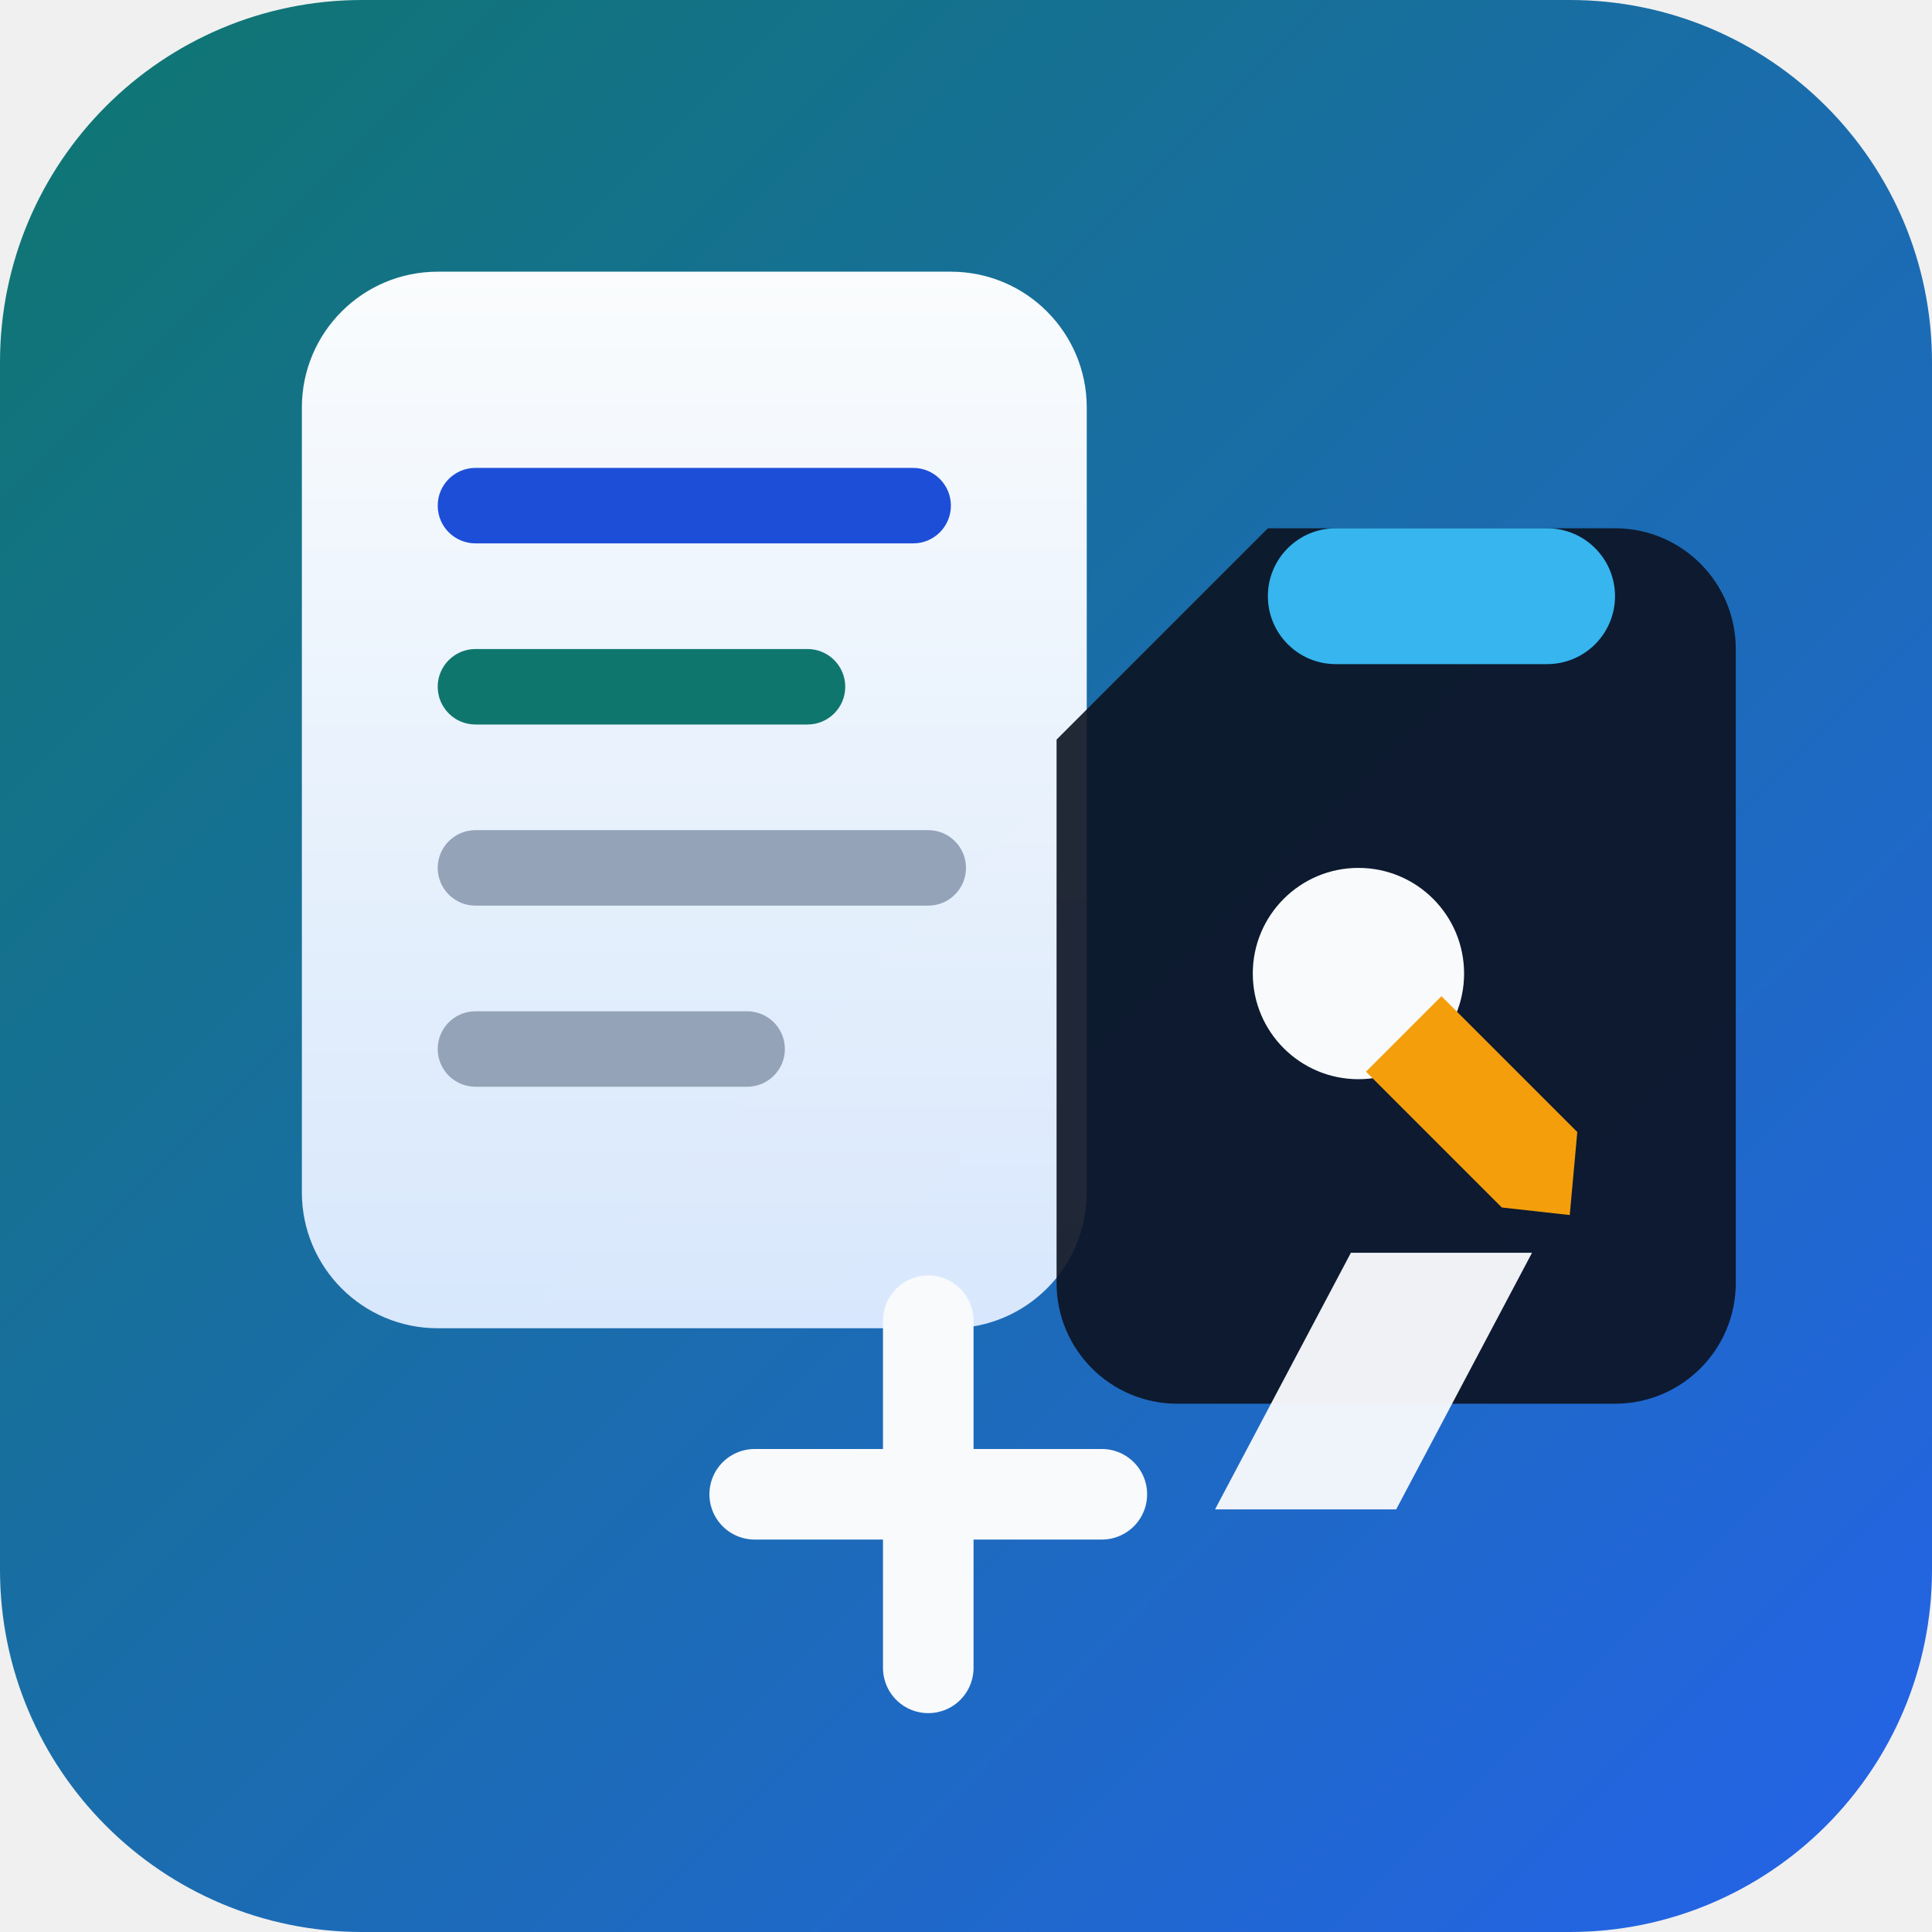
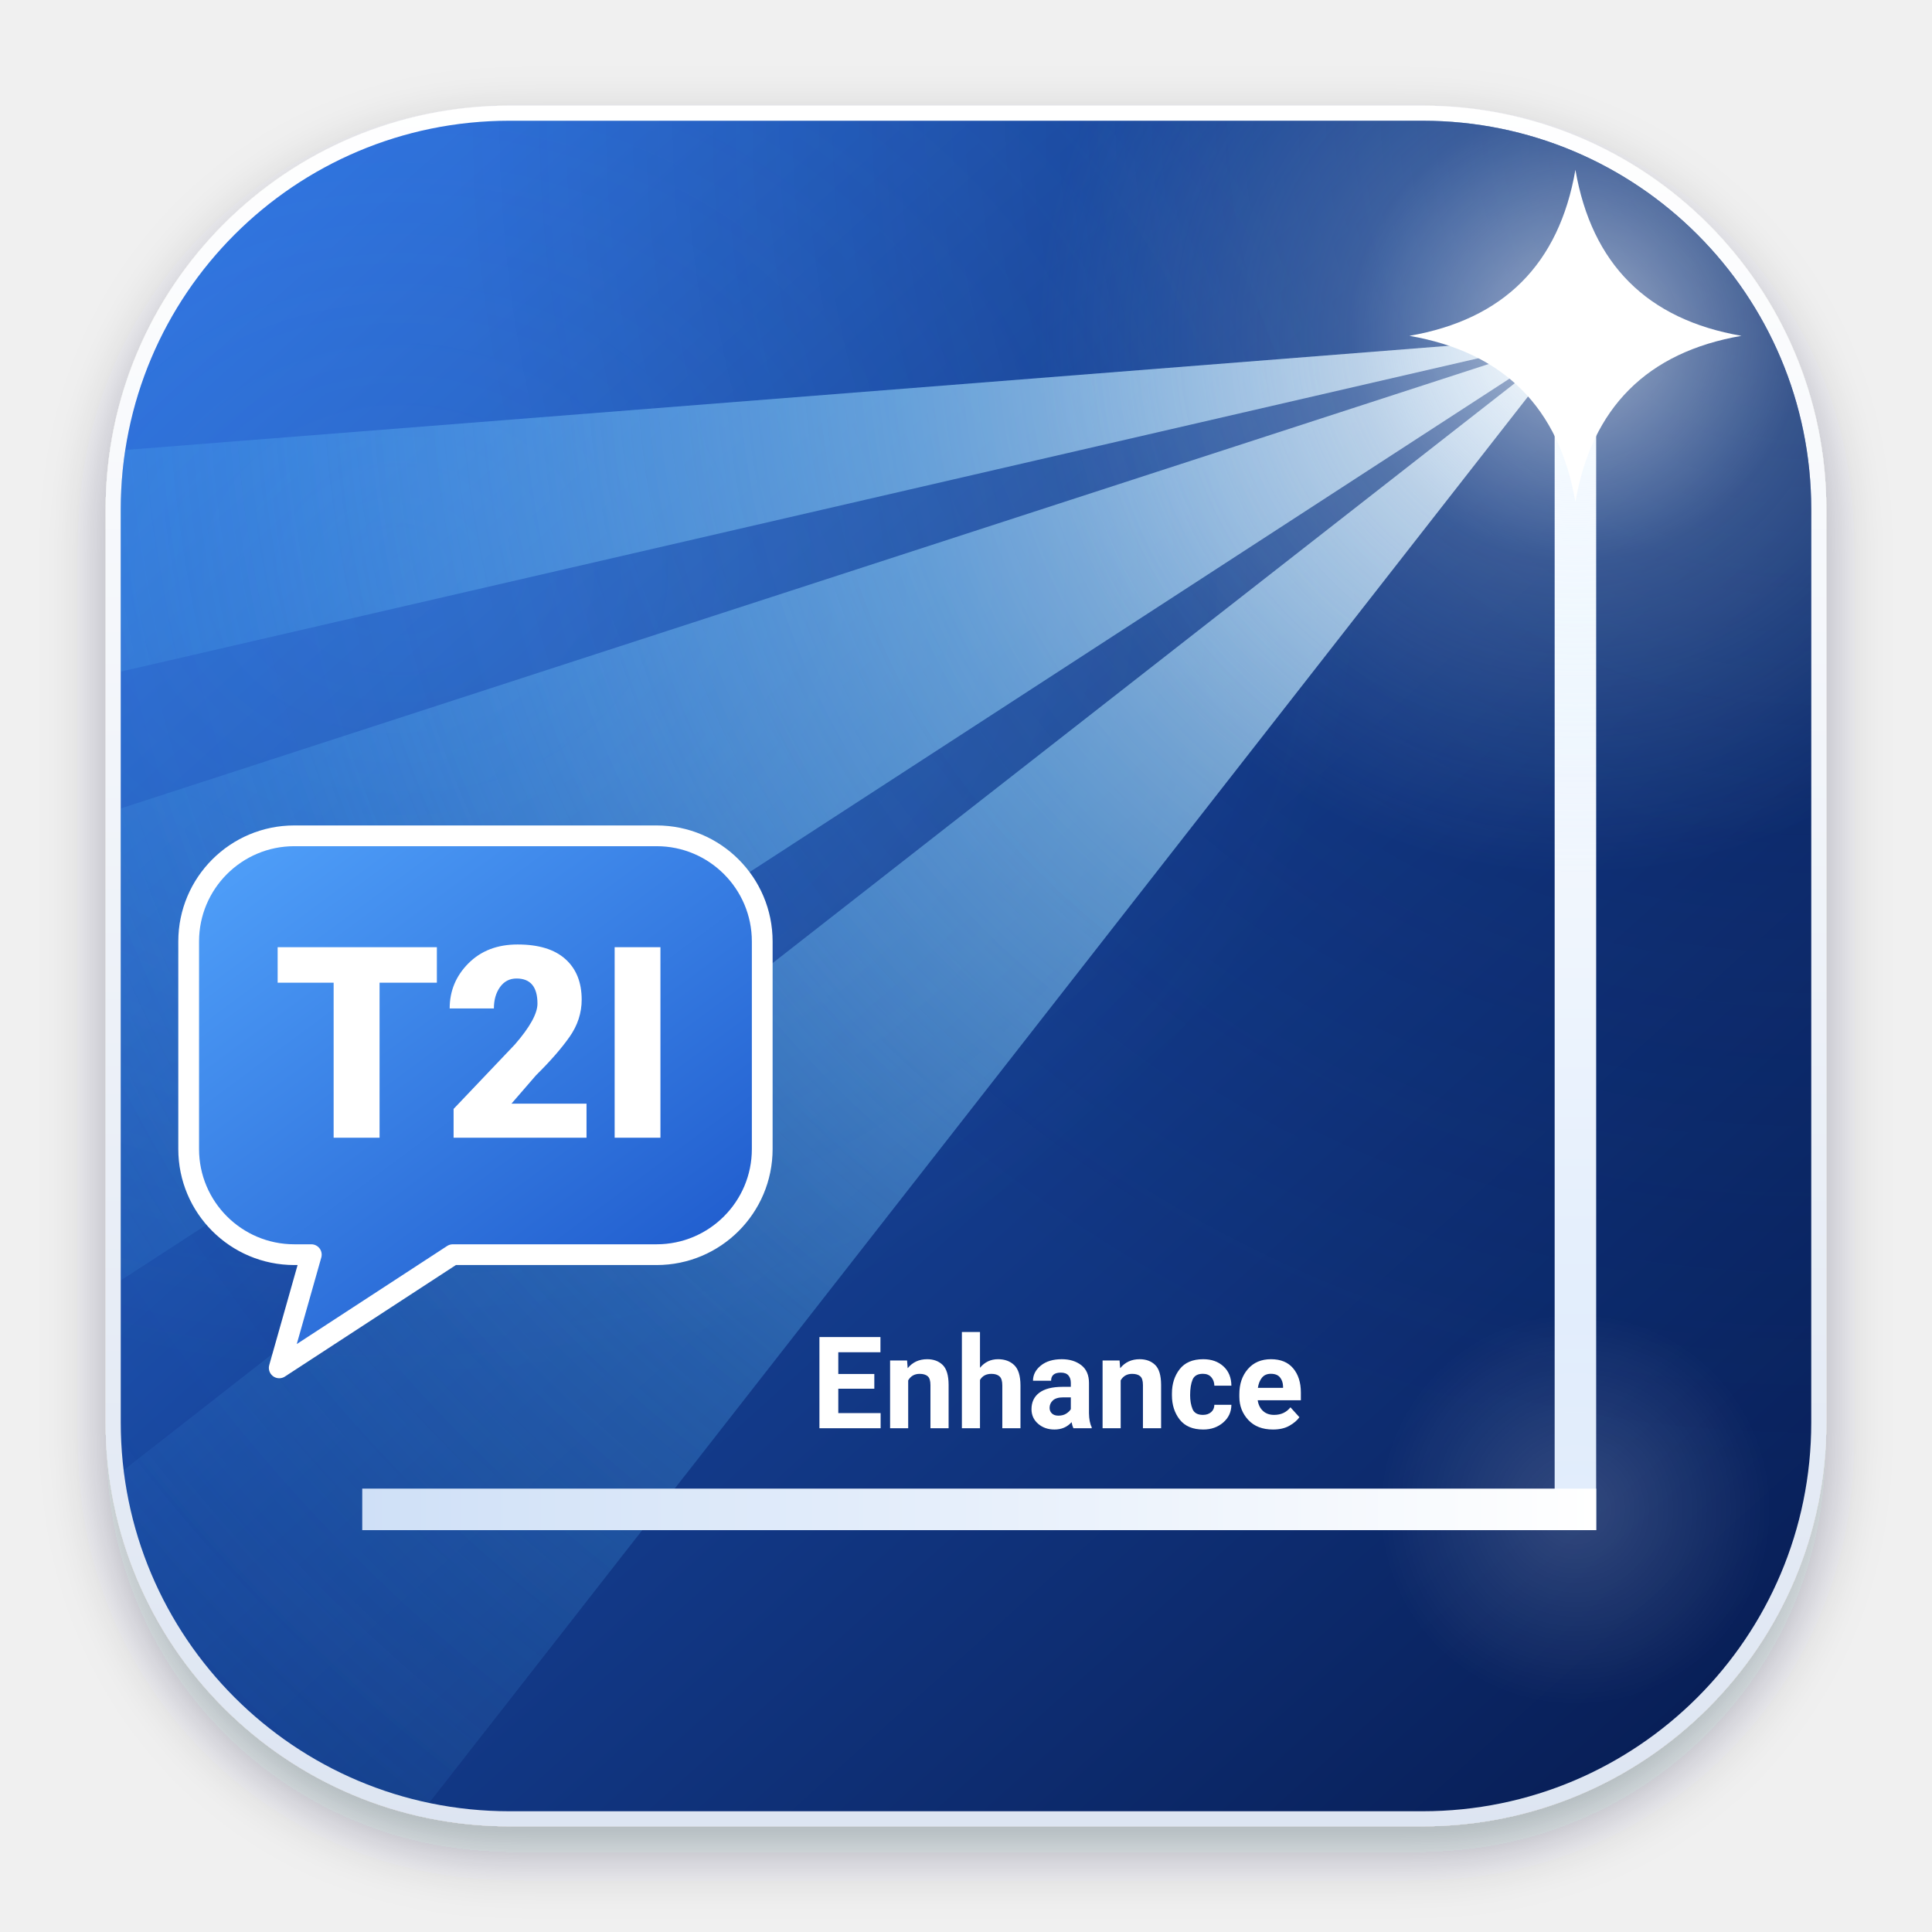
- <svg xmlns="http://www.w3.org/2000/svg" viewBox="0 0 256 256" role="img" aria-label="T2I Enhance icon">
+ <svg xmlns="http://www.w3.org/2000/svg" width="256" height="256" viewBox="0 0 1024 1024" role="img" aria-label="T2I Enhance icon">
  <defs>
-     <linearGradient id="bg" x1="0%" y1="0%" x2="100%" y2="100%">
-       <stop offset="0%" stop-color="#0f766e" />
-       <stop offset="100%" stop-color="#2563eb" />
+     <linearGradient id="shell" x1="0" y1="0" x2="0" y2="1">
+       <stop offset="0" stop-color="#ffffff" />
+       <stop offset="1" stop-color="#dde5f2" />
    </linearGradient>
-     <linearGradient id="card" x1="0%" y1="0%" x2="0%" y2="100%">
-       <stop offset="0%" stop-color="#ffffff" />
-       <stop offset="100%" stop-color="#dbeafe" />
+     <linearGradient id="plate" x1="0.05" y1="0" x2="0.95" y2="1">
+       <stop offset="0" stop-color="#2f74e2" />
+       <stop offset="0.45" stop-color="#16439a" />
+       <stop offset="1" stop-color="#071c52" />
    </linearGradient>
+     <radialGradient id="shade" cx="960" cy="64" r="720" gradientUnits="userSpaceOnUse">
+       <stop offset="0" stop-color="#04123a" stop-opacity="0.50" />
+       <stop offset="0.55" stop-color="#04123a" stop-opacity="0.18" />
+       <stop offset="1" stop-color="#04123a" stop-opacity="0" />
+     </radialGradient>
+     <radialGradient id="wash" cx="0.5" cy="0.5" r="0.5">
+       <stop offset="0" stop-color="#5aa8ff" stop-opacity="0.16" />
+       <stop offset="1" stop-color="#5aa8ff" stop-opacity="0" />
+     </radialGradient>
+     <radialGradient id="ray" cx="835" cy="178" r="1150" gradientUnits="userSpaceOnUse">
+       <stop offset="0" stop-color="#ffffff" stop-opacity="0.95" />
+       <stop offset="0.10" stop-color="#e6f7ff" stop-opacity="0.72" />
+       <stop offset="0.32" stop-color="#9adcff" stop-opacity="0.50" />
+       <stop offset="0.62" stop-color="#56b4f5" stop-opacity="0.24" />
+       <stop offset="1" stop-color="#2f86d8" stop-opacity="0" />
+     </radialGradient>
+     <radialGradient id="halo" cx="0.5" cy="0.5" r="0.5">
+       <stop offset="0" stop-color="#ffffff" stop-opacity="0.62" />
+       <stop offset="0.42" stop-color="#cfe9ff" stop-opacity="0.22" />
+       <stop offset="1" stop-color="#9fd4ff" stop-opacity="0" />
+     </radialGradient>
+     <radialGradient id="cornerGlow" cx="0.5" cy="0.5" r="0.5">
+       <stop offset="0" stop-color="#ffffff" stop-opacity="0.16" />
+       <stop offset="1" stop-color="#ffffff" stop-opacity="0" />
+     </radialGradient>
+     <linearGradient id="barV" x1="0" y1="0.1" x2="0" y2="1">
+       <stop offset="0" stop-color="#ffffff" />
+       <stop offset="1" stop-color="#dbe9fb" />
+     </linearGradient>
+     <linearGradient id="barH" x1="0" y1="0" x2="1" y2="0">
+       <stop offset="0" stop-color="#cfe0f7" />
+       <stop offset="1" stop-color="#ffffff" />
+     </linearGradient>
+     <linearGradient id="bubble" x1="0.1" y1="0" x2="0.9" y2="1">
+       <stop offset="0" stop-color="#4f9ff9" />
+       <stop offset="1" stop-color="#1a54c8" />
+     </linearGradient>
+     <clipPath id="plateClip">
+       <rect x="64" y="64" width="896" height="896" rx="206" />
+     </clipPath>
+     <filter id="softShadow" x="-15%" y="-15%" width="130%" height="130%">
+       <feDropShadow dx="0" dy="14" stdDeviation="16" flood-color="#0b1a3a" flood-opacity="0.30" />
+     </filter>
  </defs>
-   <rect width="256" height="256" rx="48" fill="url(#bg)" />
-   <rect x="40" y="36" width="104" height="140" rx="18" fill="url(#card)" opacity="0.98" />
-   <rect x="58" y="62" width="68" height="10" rx="5" fill="#1d4ed8" />
-   <rect x="58" y="86" width="54" height="10" rx="5" fill="#0f766e" />
-   <rect x="58" y="110" width="70" height="10" rx="5" fill="#94a3b8" />
-   <rect x="58" y="134" width="46" height="10" rx="5" fill="#94a3b8" />
-   <path d="M168 70h46c8.837 0 16 7.163 16 16v84c0 8.837-7.163 16-16 16h-58c-8.837 0-16-7.163-16-16v-72z" fill="#0b1220" opacity="0.9" />
-   <rect x="168" y="70" width="46" height="18" rx="9" fill="#38bdf8" opacity="0.95" />
-   <circle cx="180" cy="129" r="14" fill="#f8fafc" />
-   <path d="M199 160l-18-18 10-10 18 18-1 11z" fill="#f59e0b" />
-   <path d="M161 200l18-34h24l-18 34z" fill="#f8fafc" opacity="0.96" />
-   <path d="M100 198h46" stroke="#f8fafc" stroke-width="12" stroke-linecap="round" />
-   <path d="M123 175v46" stroke="#f8fafc" stroke-width="12" stroke-linecap="round" />
+   <g filter="url(#softShadow)">
+     <rect x="56" y="56" width="912" height="912" rx="214" fill="url(#shell)" />
+   </g>
+   <rect x="64" y="64" width="896" height="896" rx="206" fill="url(#plate)" />
+   <g clip-path="url(#plateClip)">
+     <rect x="64" y="64" width="896" height="896" fill="url(#shade)" />
+     <ellipse cx="210" cy="300" rx="520" ry="440" fill="url(#wash)" />
+     <path d="M835 178 L-461.0 280.0 L-445.3 403.7 L-408.2 558.1 L-352.6 706.8 L-279.3 847.6 L-189.4 978.4 L-84.2 1097.2 L34.6 1202.4 Z" fill="url(#ray)" opacity="0.22" />
+     <path d="M835 178 L-461.0 280.0 L-431.7 470.4 Z" fill="url(#ray)" />
+     <path d="M835 178 L-401.4 579.7 L-255.3 886.0 Z" fill="url(#ray)" />
+     <path d="M835 178 L-189.4 978.4 L34.6 1202.4 Z" fill="url(#ray)" />
+     <rect x="824" y="178" width="22" height="633" fill="url(#barV)" />
+     <rect x="192" y="789" width="654" height="22" fill="url(#barH)" />
+     <circle cx="835" cy="800" r="104" fill="url(#cornerGlow)" />
+     <circle cx="835" cy="178" r="285" fill="url(#halo)" />
+     <path d="M835 90 Q848 165 923 178 Q848 191 835 266 Q822 191 747 178 Q822 165 835 90 Z" fill="#ffffff" />
+   </g>
+   <path d="M156 443 H348 A56 56 0 0 1 404 499 V609 A56 56 0 0 1 348 665 H240 L148 725 L165 665 H156 A56 56 0 0 1 100 609 V499 A56 56 0 0 1 156 443 Z" fill="url(#bubble)" stroke="#ffffff" stroke-width="11" stroke-linejoin="round" />
+   <g fill="#ffffff" text-anchor="middle" font-family="-apple-system, BlinkMacSystemFont, 'Segoe UI Variable Display', 'Segoe UI', Roboto, 'Helvetica Neue', Arial, 'PingFang SC', 'Microsoft YaHei', sans-serif">
+     <text x="252" y="603" font-size="142" font-weight="800">T2I</text>
+   </g>
+   <g fill="#ffffff" font-family="-apple-system, BlinkMacSystemFont, 'Segoe UI Variable Display', 'Segoe UI', Roboto, 'Helvetica Neue', Arial, 'PingFang SC', 'Microsoft YaHei', sans-serif">
+     <text x="430" y="757" font-size="68" font-weight="700">Enhance</text>
+   </g>
</svg>
